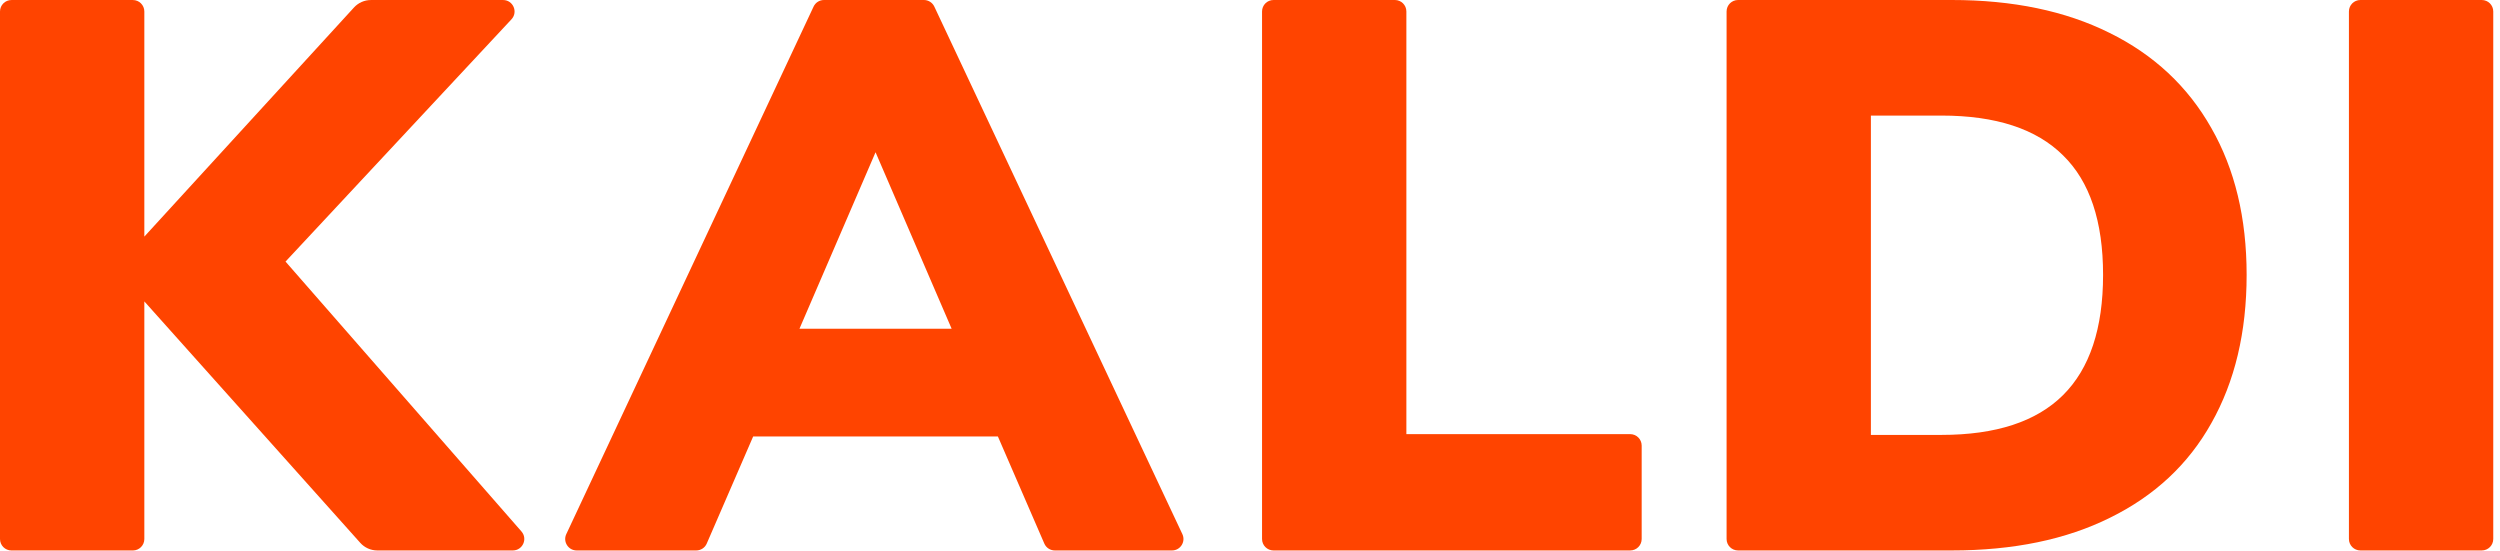
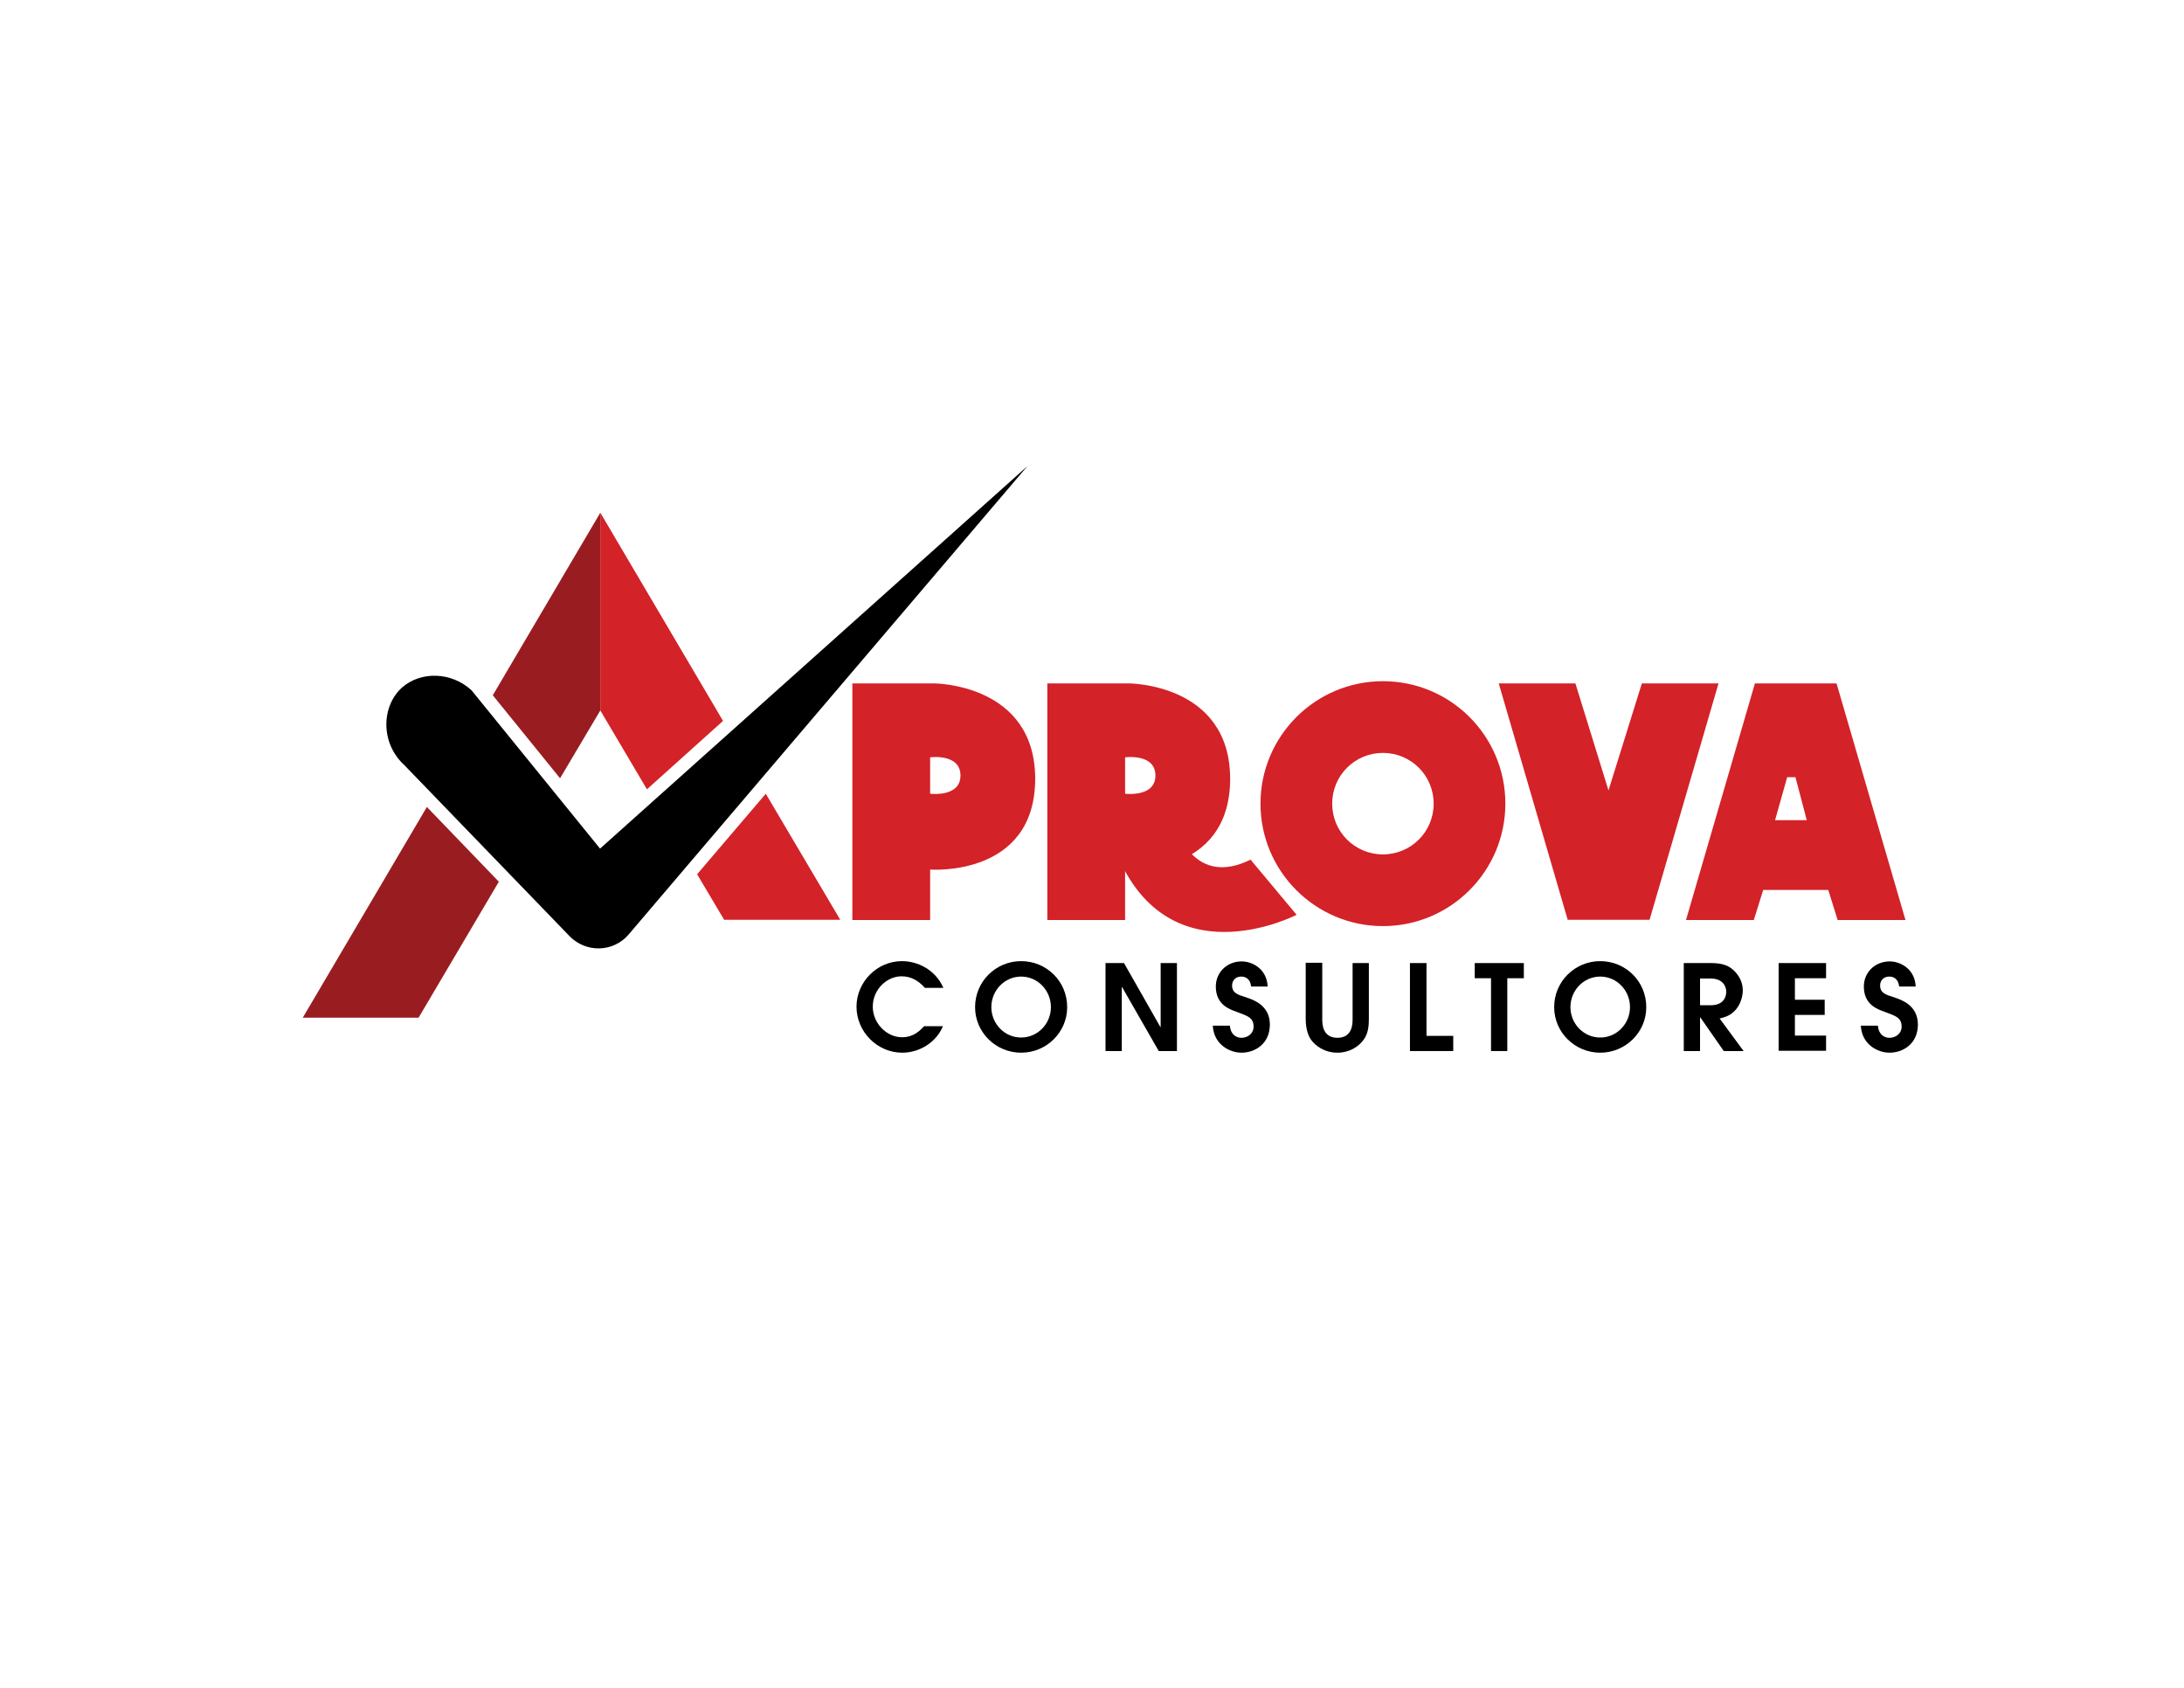
- <svg xmlns="http://www.w3.org/2000/svg" xmlns:xlink="http://www.w3.org/1999/xlink" viewBox="0 0 109 24">
-   <g transform="translate(-1470)">
-     <g style="mix-blend-mode:normal" transform="translate(1470)" fill="#f40">
-       <use xlink:href="#b" style="mix-blend-mode:normal" />
-       <use xlink:href="#c" style="mix-blend-mode:normal" />
-       <use xlink:href="#d" style="mix-blend-mode:normal" />
-       <use xlink:href="#e" style="mix-blend-mode:normal" />
-       <use xlink:href="#f" style="mix-blend-mode:normal" />
-     </g>
+ <svg xmlns="http://www.w3.org/2000/svg" version="1.1" id="Layer_1" x="0px" y="0px" viewBox="0 0 792 612" style="enable-background:new 0 0 792 612;" xml:space="preserve">
+   <style type="text/css">
+ 	.st0{fill:#D32228;}
+ 	.st1{fill:#991D20;}
+ </style>
+   <g id="XMLID_2_">
+     <polygon id="XMLID_6_" class="st0" points="262.2,261.4 217.7,185.9 217.7,257.6 234.6,286.2  " />
+     <polygon id="XMLID_7_" class="st0" points="252.8,317 262.6,333.5 304.7,333.5 277.7,287.8  " />
  </g>
-   <defs>
-     <path id="b" d="M22.735 23.171c.283.323.053.829-.376.829h-5.907c-.285 0-.556-.121-.745-.333l-9.414-10.526v10.36c0 .276-.224.5-.5.5h-5.293c-.276 0-.5-.224-.5-.5v-23c0-.276.224-.5.5-.5h5.293c.276 0 .5.224.5.5v9.815l9.141-9.99c.19-.207.457-.325.738-.325h5.762c.437 0 .664.521.366.841l-9.851 10.563 10.287 11.767z" />
-     <path id="c" d="M45.991 24c-.199 0-.38-.118-.459-.301l-2.024-4.669h-10.67l-2.024 4.669c-.079.183-.259.301-.459.301h-5.212c-.366 0-.608-.381-.453-.712l10.782-23c.082-.176.259-.288.453-.288h4.358c.194 0 .37.112.453.287l10.815 23c.156.332-.086.713-.452.713h-5.108zm-11.135-9.668h6.635l-3.317-7.694-3.317 7.694z" />
-     <path id="d" d="M55.525 24c-.276 0-.5-.224-.5-.5v-23c0-.276.224-.5.5-.5h5.293c.276 0 .5.224.5.5v18.428h9.759c.276 0 .5.224.5.5v4.072c0 .276-.224.5-.5.5h-15.552z" />
-     <path id="e" d="M75.279.5c0-.276.224-.5.5-.5h9.315c2.667 0 4.959.477 6.874 1.43 1.938.953 3.42 2.338 4.446 4.153 1.026 1.793 1.539 3.926 1.539 6.4 0 2.496-.513 4.652-1.539 6.468-1.003 1.793-2.474 3.166-4.412 4.119-1.915.953-4.218 1.43-6.908 1.43h-9.315c-.276 0-.5-.224-.5-.5v-23zm9.37 18.462c2.371 0 4.138-.579 5.301-1.736 1.163-1.157 1.744-2.905 1.744-5.242 0-2.338-.581-4.074-1.744-5.209-1.163-1.157-2.93-1.736-5.301-1.736h-3.078v13.923h3.078z" />
-     <path id="f" d="M102.913 24c-.276 0-.5-.224-.5-.5v-23c0-.276.224-.5.5-.5h5.293c.276 0 .5.224.5.5v23c0 .276-.224.5-.5.5h-5.293z" />
-   </defs>
+   <g id="XMLID_5_">
+     <polygon id="XMLID_8_" class="st1" points="203.1,282.2 217.7,257.6 217.7,185.9 178.7,252.1  " />
+     <polygon id="XMLID_9_" class="st1" points="154.8,292.6 109.8,369 151.8,369 180.9,319.7  " />
+   </g>
+   <path id="XMLID_3_" d="M171,250.3l46.6,57.4L372.6,169L228,338.8c-5.5,6.5-15.4,6.8-21.4,0.7l-59.9-62c-8.9-8.1-8.4-21.6-0.8-28.3  C152.6,243.4,163.6,243.5,171,250.3z" />
+   <path id="XMLID_13_" class="st0" d="M338.7,247.8h-29.6v85.8h28.2v-18.3c0,0,38.1,2.9,38.1-33C375.3,247.8,338.7,247.8,338.7,247.8z   M337.3,287.8v-13.2c0,0,11-1.5,11,6.6C348.3,289.2,337.3,287.8,337.3,287.8z" />
+   <path id="XMLID_4_" class="st0" d="M409.4,247.8h-29.6v85.8H408v-18.3c0,0,38.1,2.9,38.1-33C446,247.8,409.4,247.8,409.4,247.8z   M408,287.8v-13.2c0,0,11-1.5,11,6.6C419,289.2,408,287.8,408,287.8z" />
+   <path id="XMLID_15_" class="st0" d="M427,300.9c0,0,6.1,20.9,26.5,10.8l16.7,20c0,0-47.9,24.9-66.3-24.9L427,300.9z" />
+   <path id="XMLID_28_" class="st0" d="M501.5,247c-24.5,0-44.4,19.9-44.4,44.4s19.9,44.4,44.4,44.4s44.4-19.9,44.4-44.4  S526.1,247,501.5,247z M501.5,309.8c-10.2,0-18.4-8.2-18.4-18.4s8.2-18.4,18.4-18.4s18.4,8.2,18.4,18.4S511.7,309.8,501.5,309.8z" />
+   <polygon id="XMLID_20_" class="st0" points="595.4,247.8 583.3,286.6 571.3,247.8 543.5,247.8 568.5,333.5 583.3,333.5 598.2,333.5   623.2,247.8 " />
+   <path id="XMLID_23_" class="st0" d="M666,247.8h-14.8h-14.8l-25,85.8h24.6l3.4-10.9H663l3.4,10.9H691L666,247.8z M643.7,297.4  l4.4-15.6h3l4.1,15.6H643.7z" />
+   <g id="XMLID_17_">
+     <path id="XMLID_16_" d="M341.9,372.2c-2.5,5.9-8.6,9.5-14.7,9.5c-9.2,0-16.6-7.7-16.6-16.7c0-8.8,7.3-16.5,16.5-16.5   c5.3,0,12,2.8,15,9.7h-6.7c-2.3-2.6-5-4.2-8.5-4.2c-5.2,0-10.4,4.7-10.4,11c0,6,5,11.1,10.6,11.1c4.3,0,6.6-2.5,8-4H341.9z" />
+     <path id="XMLID_21_" d="M370.3,348.5c9.1,0,16.7,7.2,16.7,16.7c0,9.1-7.5,16.5-16.7,16.5c-9.2,0-16.7-7.4-16.7-16.5   C353.6,355.8,361.2,348.5,370.3,348.5z M370.3,376.2c6.1,0,10.8-5.1,10.8-11c0-6.1-4.8-11.1-10.8-11.1c-6,0-10.8,5-10.8,11.1   C359.5,371.1,364.2,376.2,370.3,376.2z" />
+     <path id="XMLID_29_" d="M400.9,349.2h6.7l13.2,23.2h0.1v-23.2h5.9v31.9h-6.6l-13.3-23.2h-0.1v23.2h-5.9V349.2z" />
+     <path id="XMLID_32_" d="M446,372c0.3,3.2,2.4,4.3,4.2,4.3c2.3,0,4.4-1.6,4.4-4c0-3.3-2.1-3.9-6.1-5.4c-2.5-0.9-7.6-2.5-7.6-9.2   c0-5.1,4-9.1,9.4-9.1c3.7,0,9.1,2.6,9.4,9.1h-6c-0.3-2.8-2-3.6-3.6-3.6c-1.9,0-3.3,1.3-3.3,3.2c0,2.8,2.1,3.4,5.3,4.4   c2.6,0.9,8.4,2.9,8.4,9.8c0,6.9-5.3,10.2-10.3,10.2c-4.1,0-10-2.8-10.4-9.8H446z" />
+     <path id="XMLID_35_" d="M479.5,349.2v20.3c0,1.6,0,6.8,5.5,6.8s5.5-5.2,5.5-6.8v-20.3h5.9v20.3c0,2.6-0.3,5.4-1.9,7.5   c-1.9,2.6-5.2,4.7-9.5,4.7c-4.9,0-8.1-2.7-9.5-4.6c-1-1.4-2-3.8-2-7.7v-20.3H479.5z" />
+     <path id="XMLID_37_" d="M511.4,349.2h5.9v26.4h9.7v5.5h-15.7V349.2z" />
+     <path id="XMLID_39_" d="M540.7,354.7h-5.9v-5.5h17.8v5.5h-6v26.4h-5.9V354.7z" />
+     <path id="XMLID_41_" d="M580.3,348.5c9.1,0,16.7,7.2,16.7,16.7c0,9.1-7.5,16.5-16.7,16.5c-9.2,0-16.7-7.4-16.7-16.5   C563.6,355.8,571.2,348.5,580.3,348.5z M580.3,376.2c6.1,0,10.8-5.1,10.8-11c0-6.1-4.8-11.1-10.8-11.1c-6,0-10.8,5-10.8,11.1   C569.5,371.1,574.2,376.2,580.3,376.2z" />
+     <path id="XMLID_44_" d="M610.6,349.2h9.8c3.7,0,6,0.7,7.8,2.2c1.8,1.5,3.8,4.1,3.8,7.7c0,2.1-0.8,5.4-3.1,7.6   c-1.9,1.8-3.7,2.2-5.3,2.6l8.7,11.8h-7.2l-8.5-12.2h-0.1v12.2h-5.9V349.2z M616.5,364.5h3.8c4.9,0,5.7-3.2,5.7-4.9   c0-1.8-1.1-4.8-5.7-4.8h-3.8V364.5z" />
+     <path id="XMLID_47_" d="M645,349.2h17.2v5.5h-11.3v7.8h10.8v5.5h-10.8v7.5h11.3v5.5H645V349.2z" />
+     <path id="XMLID_49_" d="M681,372c0.3,3.2,2.4,4.3,4.2,4.3c2.3,0,4.4-1.6,4.4-4c0-3.3-2.1-3.9-6.1-5.4c-2.5-0.9-7.6-2.5-7.6-9.2   c0-5.1,4-9.1,9.4-9.1c3.7,0,9.1,2.6,9.4,9.1h-6c-0.3-2.8-2-3.6-3.6-3.6c-1.9,0-3.3,1.3-3.3,3.2c0,2.8,2.1,3.4,5.3,4.4   c2.6,0.9,8.4,2.9,8.4,9.8c0,6.9-5.3,10.2-10.3,10.2c-4.1,0-10-2.8-10.4-9.8H681z" />
+   </g>
</svg>
